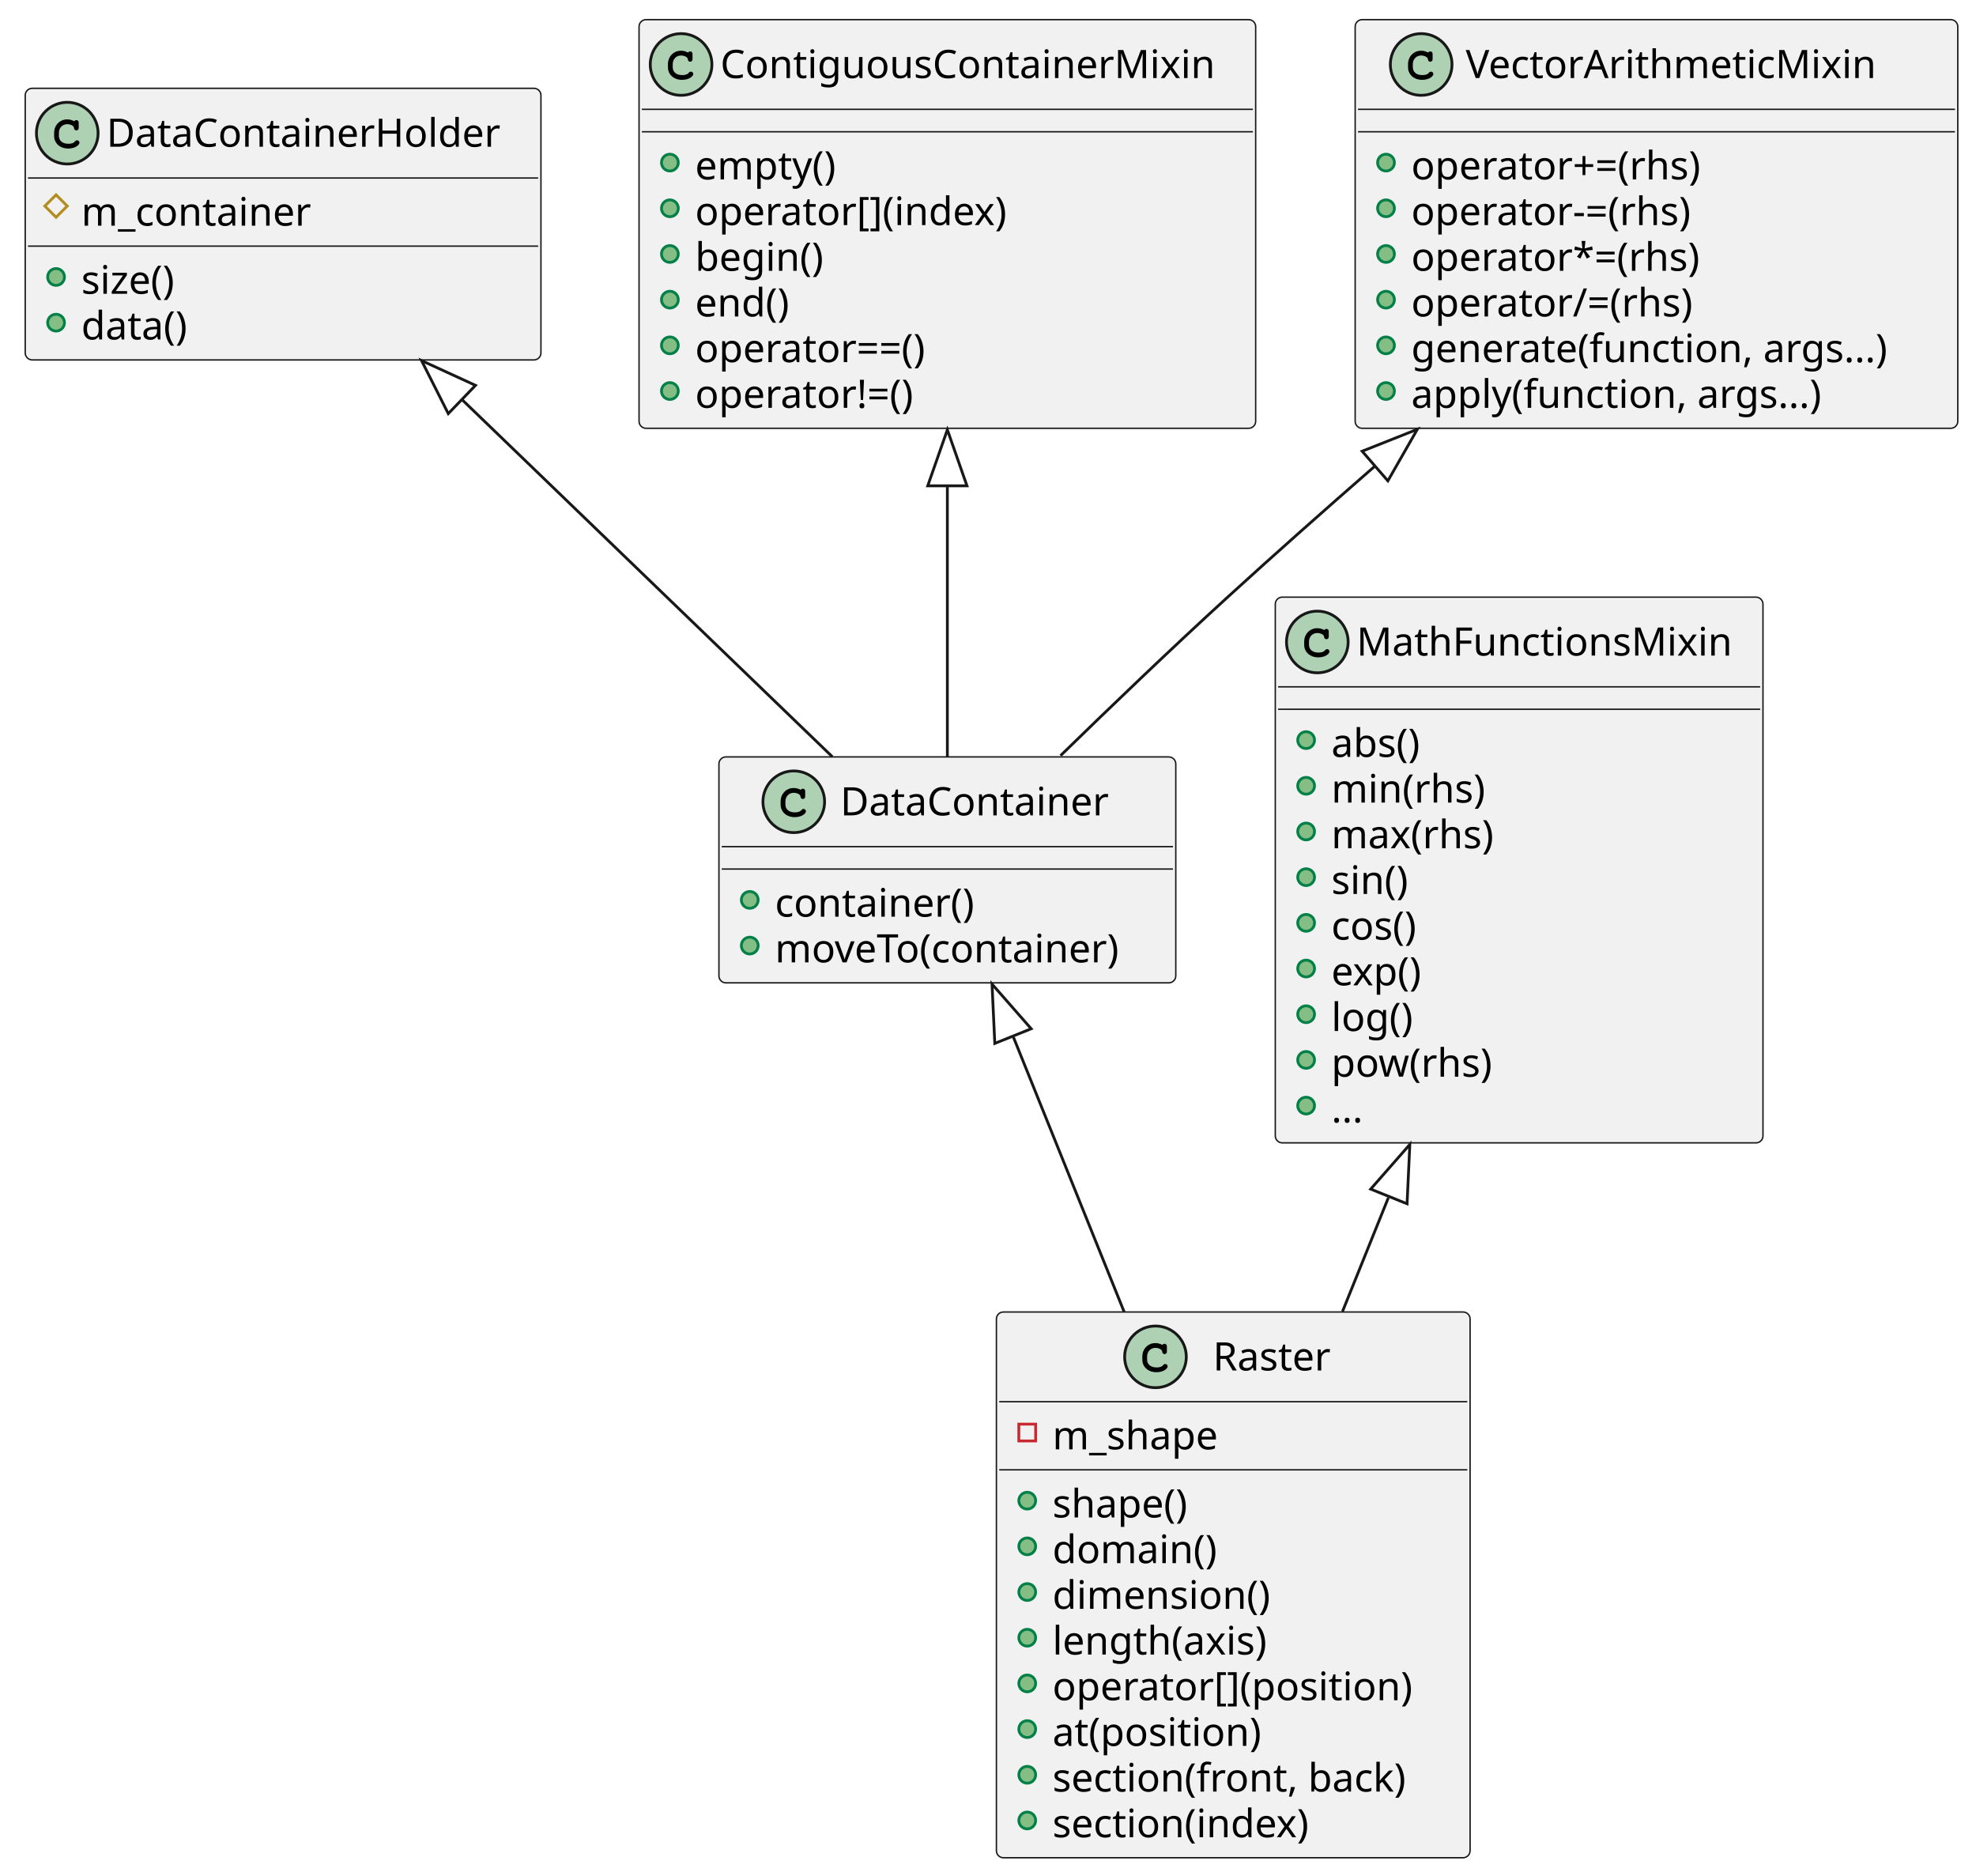
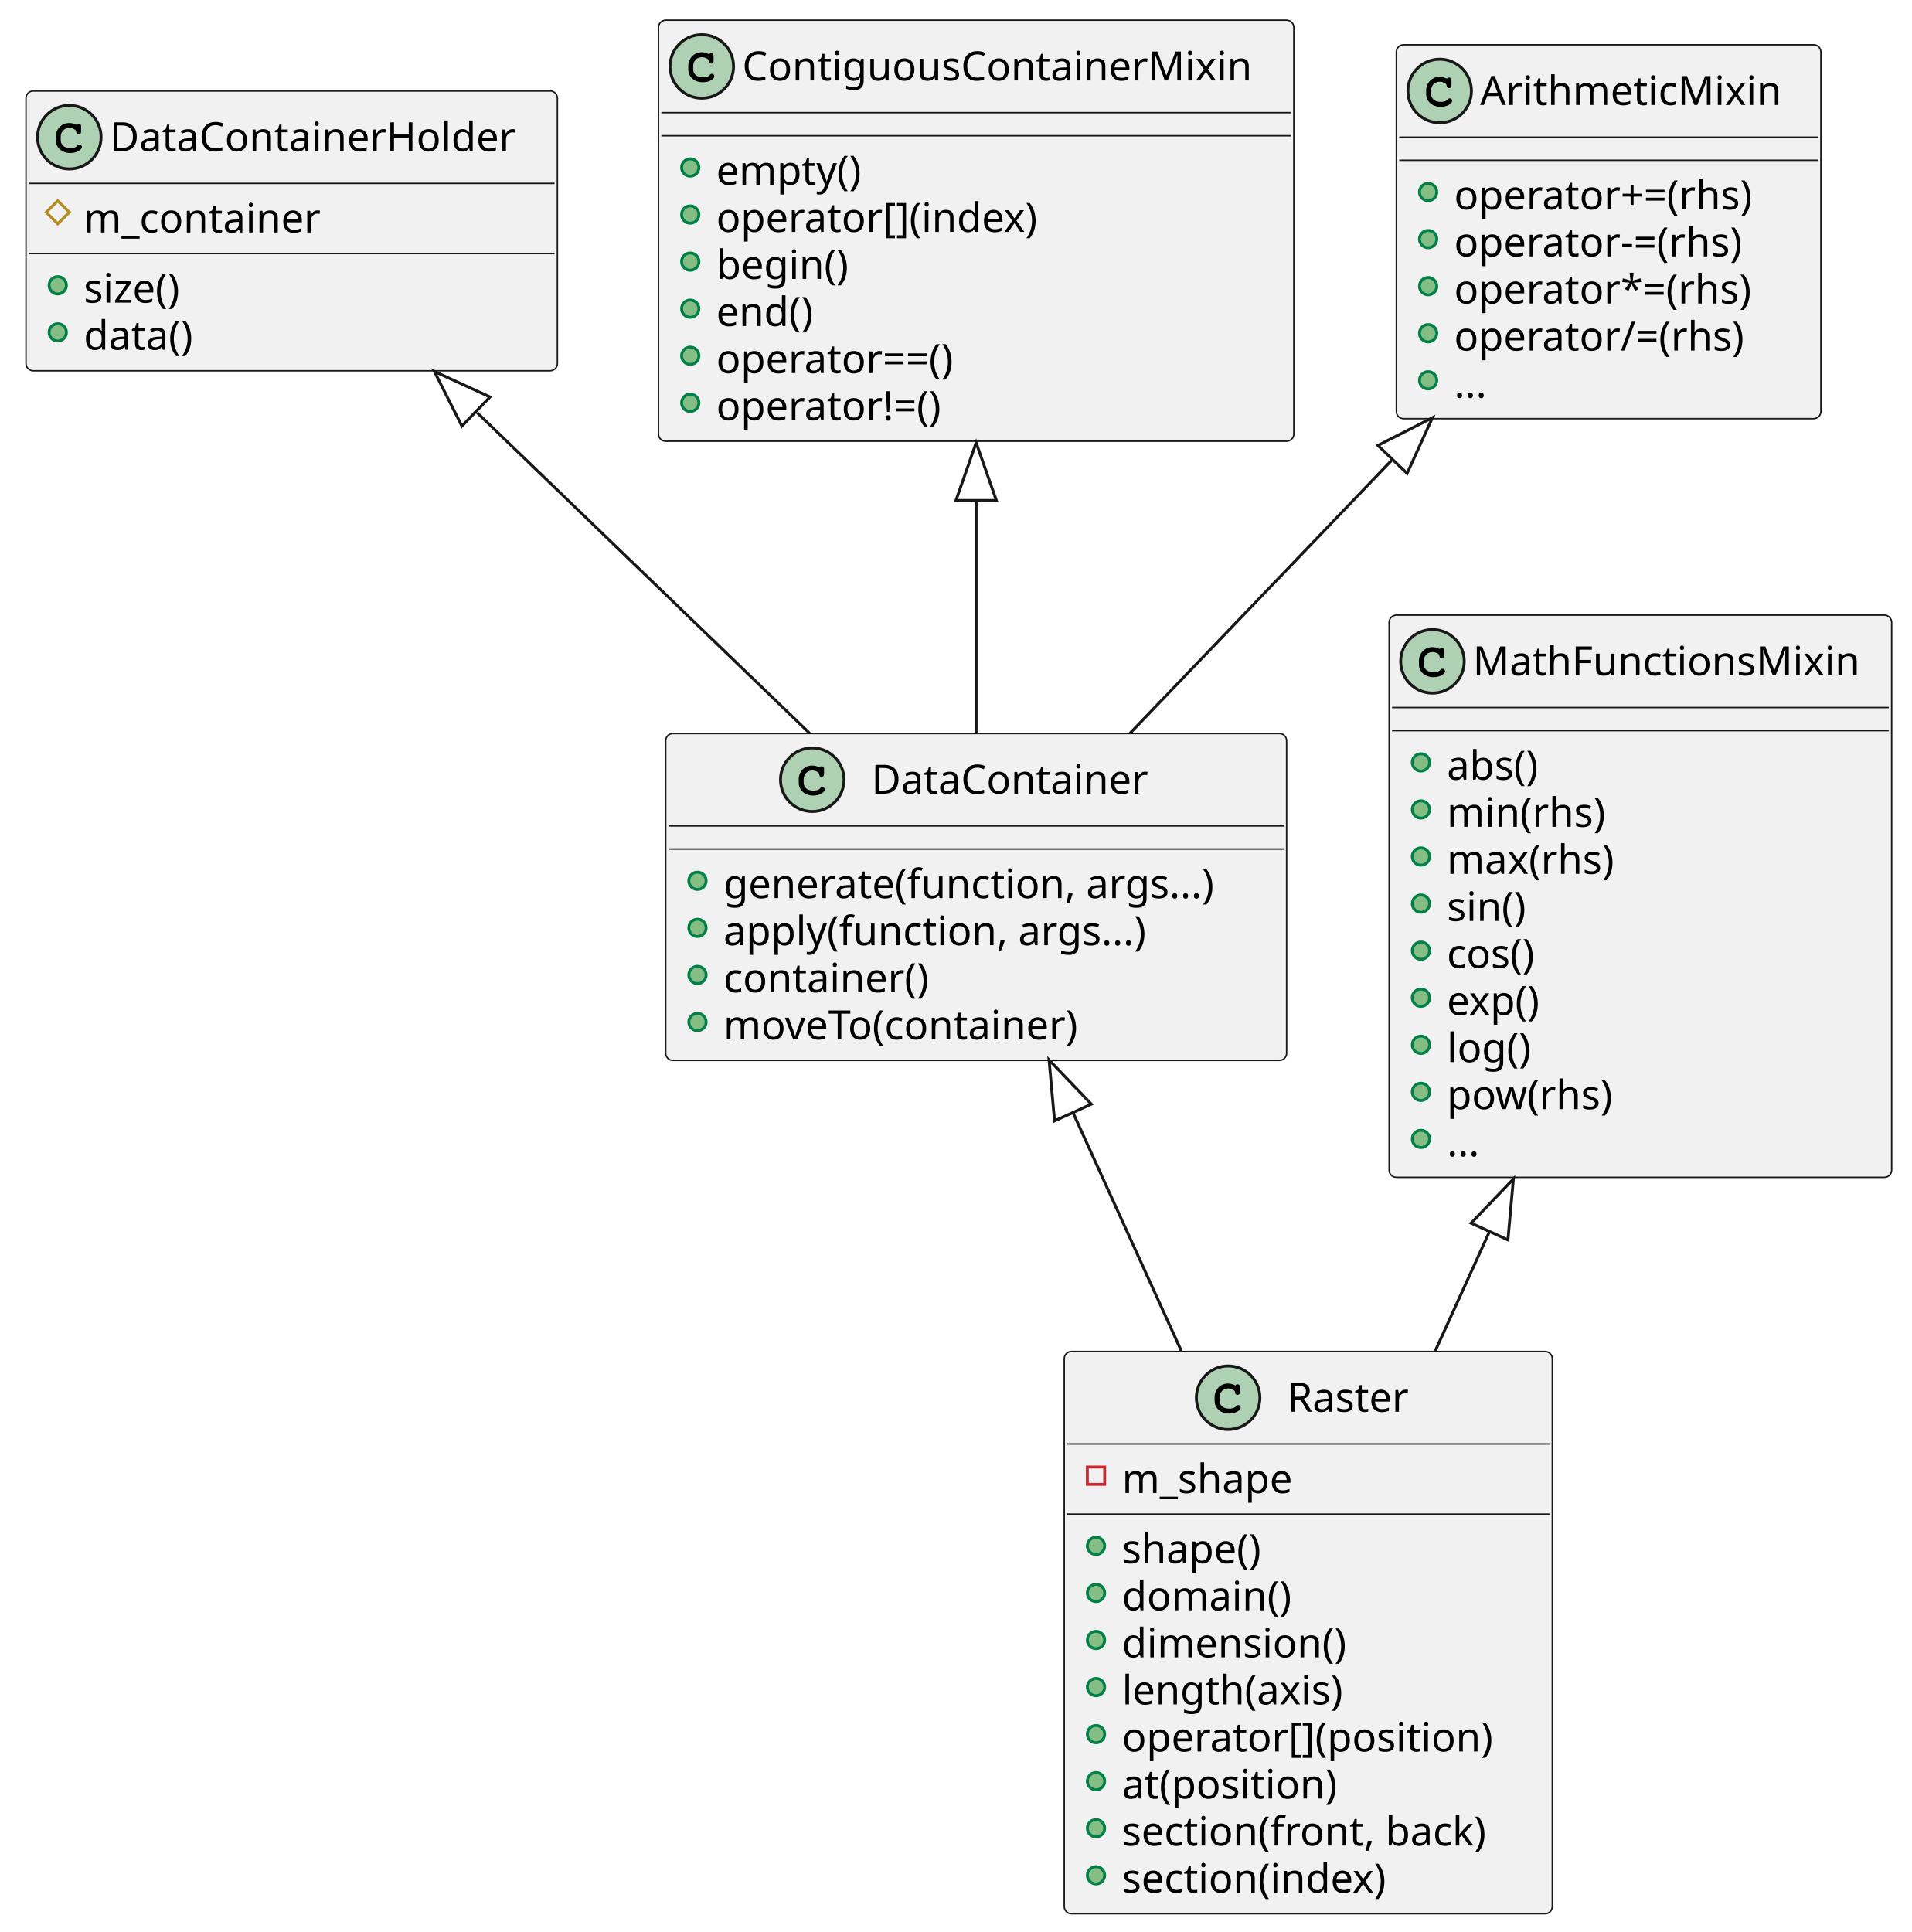
- <svg xmlns="http://www.w3.org/2000/svg" contentStyleType="text/css" height="669px" preserveAspectRatio="none" style="width:705px;height:669px;background:#FFFFFF;" version="1.1" viewBox="0 0 705 669" width="705px" zoomAndPan="magnify">
+ <svg xmlns="http://www.w3.org/2000/svg" contentStyleType="text/css" height="669px" preserveAspectRatio="none" style="width:662px;height:669px;background:#FFFFFF;" version="1.1" viewBox="0 0 662 669" width="662px" zoomAndPan="magnify">
  <defs />
  <g>
    <g id="elem_DataContainerHolder">
      <rect codeLine="1" fill="#F1F1F1" height="96.891" id="DataContainerHolder" rx="2.5" ry="2.5" style="stroke:#181818;stroke-width:0.5;" width="184" x="9" y="31.5" />
      <ellipse cx="24" cy="47.5" fill="#ADD1B2" rx="11" ry="11" style="stroke:#181818;stroke-width:1.0;" />
      <path d="M26.344,43.172 C25.406,42.734 24.812,42.594 23.938,42.594 C21.312,42.594 19.312,44.672 19.312,47.391 L19.312,48.516 C19.312,51.094 21.422,52.984 24.312,52.984 C25.531,52.984 26.688,52.688 27.438,52.141 C28.016,51.734 28.344,51.281 28.344,50.891 C28.344,50.438 27.953,50.047 27.484,50.047 C27.266,50.047 27.062,50.125 26.875,50.312 C26.422,50.797 26.422,50.797 26.234,50.891 C25.812,51.156 25.125,51.281 24.359,51.281 C22.312,51.281 21.016,50.188 21.016,48.484 L21.016,47.391 C21.016,45.609 22.266,44.297 24,44.297 C24.578,44.297 25.188,44.453 25.656,44.703 C26.141,44.984 26.312,45.203 26.406,45.609 C26.469,46.016 26.5,46.141 26.641,46.266 C26.781,46.406 27.016,46.516 27.234,46.516 C27.5,46.516 27.766,46.375 27.938,46.156 C28.047,46 28.078,45.812 28.078,45.391 L28.078,43.969 C28.078,43.531 28.062,43.406 27.969,43.25 C27.812,42.984 27.531,42.844 27.234,42.844 C26.938,42.844 26.734,42.938 26.516,43.25 L26.344,43.172 Z " fill="#000000" />
      <text fill="#000000" font-family="sans-serif" font-size="14" lengthAdjust="spacing" textLength="152" x="38" y="52.347">DataContainerHolder</text>
      <line style="stroke:#181818;stroke-width:0.5;" x1="10" x2="192" y1="63.5" y2="63.5" />
      <polygon fill="none" points="20,69.5,24,73.5,20,77.5,16,73.5" style="stroke:#B38D22;stroke-width:1.0;" />
      <text fill="#000000" font-family="sans-serif" font-size="14" lengthAdjust="spacing" textLength="90" x="29" y="80.495">m_container</text>
      <line style="stroke:#181818;stroke-width:0.5;" x1="10" x2="192" y1="87.797" y2="87.797" />
      <ellipse cx="20" cy="98.797" fill="#84BE84" rx="3" ry="3" style="stroke:#038048;stroke-width:1.0;" />
      <text fill="#000000" font-family="sans-serif" font-size="14" lengthAdjust="spacing" textLength="38" x="29" y="104.792">size()</text>
      <ellipse cx="20" cy="115.094" fill="#84BE84" rx="3" ry="3" style="stroke:#038048;stroke-width:1.0;" />
      <text fill="#000000" font-family="sans-serif" font-size="14" lengthAdjust="spacing" textLength="42" x="29" y="121.089">data()</text>
    </g>
    <g id="elem_DataContainer">
-       <rect codeLine="7" fill="#F1F1F1" height="80.594" id="DataContainer" rx="2.5" ry="2.5" style="stroke:#181818;stroke-width:0.5;" width="163" x="256.5" y="270" />
-       <ellipse cx="283.2" cy="286" fill="#ADD1B2" rx="11" ry="11" style="stroke:#181818;stroke-width:1.0;" />
-       <path d="M285.544,281.672 C284.606,281.234 284.012,281.094 283.137,281.094 C280.512,281.094 278.512,283.172 278.512,285.891 L278.512,287.016 C278.512,289.594 280.622,291.484 283.512,291.484 C284.731,291.484 285.887,291.188 286.637,290.641 C287.216,290.234 287.544,289.781 287.544,289.391 C287.544,288.938 287.153,288.547 286.684,288.547 C286.466,288.547 286.262,288.625 286.075,288.812 C285.622,289.297 285.622,289.297 285.434,289.391 C285.012,289.656 284.325,289.781 283.559,289.781 C281.512,289.781 280.216,288.688 280.216,286.984 L280.216,285.891 C280.216,284.109 281.466,282.797 283.2,282.797 C283.778,282.797 284.387,282.953 284.856,283.203 C285.341,283.484 285.512,283.703 285.606,284.109 C285.669,284.516 285.7,284.641 285.841,284.766 C285.981,284.906 286.216,285.016 286.434,285.016 C286.7,285.016 286.966,284.875 287.137,284.656 C287.247,284.5 287.278,284.312 287.278,283.891 L287.278,282.469 C287.278,282.031 287.262,281.906 287.169,281.75 C287.012,281.484 286.731,281.344 286.434,281.344 C286.137,281.344 285.934,281.438 285.716,281.75 L285.544,281.672 Z " fill="#000000" />
-       <text fill="#000000" font-family="sans-serif" font-size="14" lengthAdjust="spacing" textLength="105" x="299.8" y="290.847">DataContainer</text>
-       <line style="stroke:#181818;stroke-width:0.5;" x1="257.5" x2="418.5" y1="302" y2="302" />
-       <line style="stroke:#181818;stroke-width:0.5;" x1="257.5" x2="418.5" y1="310" y2="310" />
-       <ellipse cx="267.5" cy="321" fill="#84BE84" rx="3" ry="3" style="stroke:#038048;stroke-width:1.0;" />
-       <text fill="#000000" font-family="sans-serif" font-size="14" lengthAdjust="spacing" textLength="79" x="276.5" y="326.995">container()</text>
-       <ellipse cx="267.5" cy="337.297" fill="#84BE84" rx="3" ry="3" style="stroke:#038048;stroke-width:1.0;" />
-       <text fill="#000000" font-family="sans-serif" font-size="14" lengthAdjust="spacing" textLength="137" x="276.5" y="343.292">moveTo(container)</text>
+       <rect codeLine="7" fill="#F1F1F1" height="113.188" id="DataContainer" rx="2.5" ry="2.5" style="stroke:#181818;stroke-width:0.5;" width="215" x="230.5" y="254" />
+       <ellipse cx="281.25" cy="270" fill="#ADD1B2" rx="11" ry="11" style="stroke:#181818;stroke-width:1.0;" />
+       <path d="M283.594,265.672 C282.656,265.234 282.062,265.094 281.188,265.094 C278.562,265.094 276.562,267.172 276.562,269.891 L276.562,271.016 C276.562,273.594 278.672,275.484 281.562,275.484 C282.781,275.484 283.938,275.188 284.688,274.641 C285.266,274.234 285.594,273.781 285.594,273.391 C285.594,272.938 285.203,272.547 284.734,272.547 C284.516,272.547 284.312,272.625 284.125,272.812 C283.672,273.297 283.672,273.297 283.484,273.391 C283.062,273.656 282.375,273.781 281.609,273.781 C279.562,273.781 278.266,272.688 278.266,270.984 L278.266,269.891 C278.266,268.109 279.516,266.797 281.25,266.797 C281.828,266.797 282.438,266.953 282.906,267.203 C283.391,267.484 283.562,267.703 283.656,268.109 C283.719,268.516 283.75,268.641 283.891,268.766 C284.031,268.906 284.266,269.016 284.484,269.016 C284.75,269.016 285.016,268.875 285.188,268.656 C285.297,268.5 285.328,268.312 285.328,267.891 L285.328,266.469 C285.328,266.031 285.312,265.906 285.219,265.75 C285.062,265.484 284.781,265.344 284.484,265.344 C284.188,265.344 283.984,265.438 283.766,265.75 L283.594,265.672 Z " fill="#000000" />
+       <text fill="#000000" font-family="sans-serif" font-size="14" lengthAdjust="spacing" textLength="105" x="301.75" y="274.847">DataContainer</text>
+       <line style="stroke:#181818;stroke-width:0.5;" x1="231.5" x2="444.5" y1="286" y2="286" />
+       <line style="stroke:#181818;stroke-width:0.5;" x1="231.5" x2="444.5" y1="294" y2="294" />
+       <ellipse cx="241.5" cy="305" fill="#84BE84" rx="3" ry="3" style="stroke:#038048;stroke-width:1.0;" />
+       <text fill="#000000" font-family="sans-serif" font-size="14" lengthAdjust="spacing" textLength="189" x="250.5" y="310.995">generate(function, args...)</text>
+       <ellipse cx="241.5" cy="321.297" fill="#84BE84" rx="3" ry="3" style="stroke:#038048;stroke-width:1.0;" />
+       <text fill="#000000" font-family="sans-serif" font-size="14" lengthAdjust="spacing" textLength="163" x="250.5" y="327.292">apply(function, args...)</text>
+       <ellipse cx="241.5" cy="337.594" fill="#84BE84" rx="3" ry="3" style="stroke:#038048;stroke-width:1.0;" />
+       <text fill="#000000" font-family="sans-serif" font-size="14" lengthAdjust="spacing" textLength="79" x="250.5" y="343.589">container()</text>
+       <ellipse cx="241.5" cy="353.891" fill="#84BE84" rx="3" ry="3" style="stroke:#038048;stroke-width:1.0;" />
+       <text fill="#000000" font-family="sans-serif" font-size="14" lengthAdjust="spacing" textLength="137" x="250.5" y="359.886">moveTo(container)</text>
    </g>
    <g id="elem_Raster">
-       <rect codeLine="12" fill="#F1F1F1" height="194.672" id="Raster" rx="2.5" ry="2.5" style="stroke:#181818;stroke-width:0.5;" width="169" x="355.5" y="468" />
-       <ellipse cx="412.25" cy="484" fill="#ADD1B2" rx="11" ry="11" style="stroke:#181818;stroke-width:1.0;" />
-       <path d="M414.594,479.672 C413.656,479.234 413.062,479.094 412.188,479.094 C409.562,479.094 407.562,481.172 407.562,483.891 L407.562,485.016 C407.562,487.594 409.672,489.484 412.562,489.484 C413.781,489.484 414.938,489.188 415.688,488.641 C416.266,488.234 416.594,487.781 416.594,487.391 C416.594,486.938 416.203,486.547 415.734,486.547 C415.516,486.547 415.312,486.625 415.125,486.812 C414.672,487.297 414.672,487.297 414.484,487.391 C414.062,487.656 413.375,487.781 412.609,487.781 C410.562,487.781 409.266,486.688 409.266,484.984 L409.266,483.891 C409.266,482.109 410.516,480.797 412.25,480.797 C412.828,480.797 413.438,480.953 413.906,481.203 C414.391,481.484 414.562,481.703 414.656,482.109 C414.719,482.516 414.75,482.641 414.891,482.766 C415.031,482.906 415.266,483.016 415.484,483.016 C415.75,483.016 416.016,482.875 416.188,482.656 C416.297,482.5 416.328,482.312 416.328,481.891 L416.328,480.469 C416.328,480.031 416.312,479.906 416.219,479.75 C416.062,479.484 415.781,479.344 415.484,479.344 C415.188,479.344 414.984,479.438 414.766,479.75 L414.594,479.672 Z " fill="#000000" />
-       <text fill="#000000" font-family="sans-serif" font-size="14" lengthAdjust="spacing" textLength="47" x="432.75" y="488.847">Raster</text>
-       <line style="stroke:#181818;stroke-width:0.5;" x1="356.5" x2="523.5" y1="500" y2="500" />
-       <rect fill="none" height="6" style="stroke:#C82930;stroke-width:1.0;" width="6" x="363.5" y="508" />
-       <text fill="#000000" font-family="sans-serif" font-size="14" lengthAdjust="spacing" textLength="64" x="375.5" y="516.995">m_shape</text>
-       <line style="stroke:#181818;stroke-width:0.5;" x1="356.5" x2="523.5" y1="524.297" y2="524.297" />
-       <ellipse cx="366.5" cy="535.297" fill="#84BE84" rx="3" ry="3" style="stroke:#038048;stroke-width:1.0;" />
-       <text fill="#000000" font-family="sans-serif" font-size="14" lengthAdjust="spacing" textLength="53" x="375.5" y="541.292">shape()</text>
-       <ellipse cx="366.5" cy="551.594" fill="#84BE84" rx="3" ry="3" style="stroke:#038048;stroke-width:1.0;" />
-       <text fill="#000000" font-family="sans-serif" font-size="14" lengthAdjust="spacing" textLength="63" x="375.5" y="557.589">domain()</text>
-       <ellipse cx="366.5" cy="567.891" fill="#84BE84" rx="3" ry="3" style="stroke:#038048;stroke-width:1.0;" />
-       <text fill="#000000" font-family="sans-serif" font-size="14" lengthAdjust="spacing" textLength="84" x="375.5" y="573.886">dimension()</text>
-       <ellipse cx="366.5" cy="584.188" fill="#84BE84" rx="3" ry="3" style="stroke:#038048;stroke-width:1.0;" />
-       <text fill="#000000" font-family="sans-serif" font-size="14" lengthAdjust="spacing" textLength="84" x="375.5" y="590.183">length(axis)</text>
-       <ellipse cx="366.5" cy="600.484" fill="#84BE84" rx="3" ry="3" style="stroke:#038048;stroke-width:1.0;" />
-       <text fill="#000000" font-family="sans-serif" font-size="14" lengthAdjust="spacing" textLength="143" x="375.5" y="606.48">operator[](position)</text>
-       <ellipse cx="366.5" cy="616.781" fill="#84BE84" rx="3" ry="3" style="stroke:#038048;stroke-width:1.0;" />
-       <text fill="#000000" font-family="sans-serif" font-size="14" lengthAdjust="spacing" textLength="84" x="375.5" y="622.776">at(position)</text>
-       <ellipse cx="366.5" cy="633.078" fill="#84BE84" rx="3" ry="3" style="stroke:#038048;stroke-width:1.0;" />
-       <text fill="#000000" font-family="sans-serif" font-size="14" lengthAdjust="spacing" textLength="143" x="375.5" y="639.073">section(front, back)</text>
-       <ellipse cx="366.5" cy="649.375" fill="#84BE84" rx="3" ry="3" style="stroke:#038048;stroke-width:1.0;" />
-       <text fill="#000000" font-family="sans-serif" font-size="14" lengthAdjust="spacing" textLength="102" x="375.5" y="655.37">section(index)</text>
+       <rect codeLine="14" fill="#F1F1F1" height="194.672" id="Raster" rx="2.5" ry="2.5" style="stroke:#181818;stroke-width:0.5;" width="169" x="368.5" y="468" />
+       <ellipse cx="425.25" cy="484" fill="#ADD1B2" rx="11" ry="11" style="stroke:#181818;stroke-width:1.0;" />
+       <path d="M427.594,479.672 C426.656,479.234 426.062,479.094 425.188,479.094 C422.562,479.094 420.562,481.172 420.562,483.891 L420.562,485.016 C420.562,487.594 422.672,489.484 425.562,489.484 C426.781,489.484 427.938,489.188 428.688,488.641 C429.266,488.234 429.594,487.781 429.594,487.391 C429.594,486.938 429.203,486.547 428.734,486.547 C428.516,486.547 428.312,486.625 428.125,486.812 C427.672,487.297 427.672,487.297 427.484,487.391 C427.062,487.656 426.375,487.781 425.609,487.781 C423.562,487.781 422.266,486.688 422.266,484.984 L422.266,483.891 C422.266,482.109 423.516,480.797 425.25,480.797 C425.828,480.797 426.438,480.953 426.906,481.203 C427.391,481.484 427.562,481.703 427.656,482.109 C427.719,482.516 427.75,482.641 427.891,482.766 C428.031,482.906 428.266,483.016 428.484,483.016 C428.75,483.016 429.016,482.875 429.188,482.656 C429.297,482.5 429.328,482.312 429.328,481.891 L429.328,480.469 C429.328,480.031 429.312,479.906 429.219,479.75 C429.062,479.484 428.781,479.344 428.484,479.344 C428.188,479.344 427.984,479.438 427.766,479.75 L427.594,479.672 Z " fill="#000000" />
+       <text fill="#000000" font-family="sans-serif" font-size="14" lengthAdjust="spacing" textLength="47" x="445.75" y="488.847">Raster</text>
+       <line style="stroke:#181818;stroke-width:0.5;" x1="369.5" x2="536.5" y1="500" y2="500" />
+       <rect fill="none" height="6" style="stroke:#C82930;stroke-width:1.0;" width="6" x="376.5" y="508" />
+       <text fill="#000000" font-family="sans-serif" font-size="14" lengthAdjust="spacing" textLength="64" x="388.5" y="516.995">m_shape</text>
+       <line style="stroke:#181818;stroke-width:0.5;" x1="369.5" x2="536.5" y1="524.297" y2="524.297" />
+       <ellipse cx="379.5" cy="535.297" fill="#84BE84" rx="3" ry="3" style="stroke:#038048;stroke-width:1.0;" />
+       <text fill="#000000" font-family="sans-serif" font-size="14" lengthAdjust="spacing" textLength="53" x="388.5" y="541.292">shape()</text>
+       <ellipse cx="379.5" cy="551.594" fill="#84BE84" rx="3" ry="3" style="stroke:#038048;stroke-width:1.0;" />
+       <text fill="#000000" font-family="sans-serif" font-size="14" lengthAdjust="spacing" textLength="63" x="388.5" y="557.589">domain()</text>
+       <ellipse cx="379.5" cy="567.891" fill="#84BE84" rx="3" ry="3" style="stroke:#038048;stroke-width:1.0;" />
+       <text fill="#000000" font-family="sans-serif" font-size="14" lengthAdjust="spacing" textLength="84" x="388.5" y="573.886">dimension()</text>
+       <ellipse cx="379.5" cy="584.188" fill="#84BE84" rx="3" ry="3" style="stroke:#038048;stroke-width:1.0;" />
+       <text fill="#000000" font-family="sans-serif" font-size="14" lengthAdjust="spacing" textLength="84" x="388.5" y="590.183">length(axis)</text>
+       <ellipse cx="379.5" cy="600.484" fill="#84BE84" rx="3" ry="3" style="stroke:#038048;stroke-width:1.0;" />
+       <text fill="#000000" font-family="sans-serif" font-size="14" lengthAdjust="spacing" textLength="143" x="388.5" y="606.48">operator[](position)</text>
+       <ellipse cx="379.5" cy="616.781" fill="#84BE84" rx="3" ry="3" style="stroke:#038048;stroke-width:1.0;" />
+       <text fill="#000000" font-family="sans-serif" font-size="14" lengthAdjust="spacing" textLength="84" x="388.5" y="622.776">at(position)</text>
+       <ellipse cx="379.5" cy="633.078" fill="#84BE84" rx="3" ry="3" style="stroke:#038048;stroke-width:1.0;" />
+       <text fill="#000000" font-family="sans-serif" font-size="14" lengthAdjust="spacing" textLength="143" x="388.5" y="639.073">section(front, back)</text>
+       <ellipse cx="379.5" cy="649.375" fill="#84BE84" rx="3" ry="3" style="stroke:#038048;stroke-width:1.0;" />
+       <text fill="#000000" font-family="sans-serif" font-size="14" lengthAdjust="spacing" textLength="102" x="388.5" y="655.37">section(index)</text>
    </g>
    <g id="elem_ContiguousContainerMixin">
-       <rect codeLine="24" fill="#F1F1F1" height="145.781" id="ContiguousContainerMixin" rx="2.5" ry="2.5" style="stroke:#181818;stroke-width:0.5;" width="220" x="228" y="7" />
+       <rect codeLine="26" fill="#F1F1F1" height="145.781" id="ContiguousContainerMixin" rx="2.5" ry="2.5" style="stroke:#181818;stroke-width:0.5;" width="220" x="228" y="7" />
      <ellipse cx="243" cy="23" fill="#ADD1B2" rx="11" ry="11" style="stroke:#181818;stroke-width:1.0;" />
      <path d="M245.344,18.672 C244.406,18.234 243.812,18.094 242.938,18.094 C240.312,18.094 238.312,20.172 238.312,22.891 L238.312,24.016 C238.312,26.594 240.422,28.484 243.312,28.484 C244.531,28.484 245.688,28.188 246.438,27.641 C247.016,27.234 247.344,26.781 247.344,26.391 C247.344,25.938 246.953,25.547 246.484,25.547 C246.266,25.547 246.062,25.625 245.875,25.812 C245.422,26.297 245.422,26.297 245.234,26.391 C244.812,26.656 244.125,26.781 243.359,26.781 C241.312,26.781 240.016,25.688 240.016,23.984 L240.016,22.891 C240.016,21.109 241.266,19.797 243,19.797 C243.578,19.797 244.188,19.953 244.656,20.203 C245.141,20.484 245.312,20.703 245.406,21.109 C245.469,21.516 245.5,21.641 245.641,21.766 C245.781,21.906 246.016,22.016 246.234,22.016 C246.5,22.016 246.766,21.875 246.938,21.656 C247.047,21.5 247.078,21.312 247.078,20.891 L247.078,19.469 C247.078,19.031 247.062,18.906 246.969,18.75 C246.812,18.484 246.531,18.344 246.234,18.344 C245.938,18.344 245.734,18.438 245.516,18.75 L245.344,18.672 Z " fill="#000000" />
      <text fill="#000000" font-family="sans-serif" font-size="14" lengthAdjust="spacing" textLength="188" x="257" y="27.847">ContiguousContainerMixin</text>
      <line style="stroke:#181818;stroke-width:0.5;" x1="229" x2="447" y1="39" y2="39" />
      <line style="stroke:#181818;stroke-width:0.5;" x1="229" x2="447" y1="47" y2="47" />
      <ellipse cx="239" cy="58" fill="#84BE84" rx="3" ry="3" style="stroke:#038048;stroke-width:1.0;" />
      <text fill="#000000" font-family="sans-serif" font-size="14" lengthAdjust="spacing" textLength="58" x="248" y="63.995">empty()</text>
      <ellipse cx="239" cy="74.297" fill="#84BE84" rx="3" ry="3" style="stroke:#038048;stroke-width:1.0;" />
      <text fill="#000000" font-family="sans-serif" font-size="14" lengthAdjust="spacing" textLength="123" x="248" y="80.292">operator[](index)</text>
      <ellipse cx="239" cy="90.594" fill="#84BE84" rx="3" ry="3" style="stroke:#038048;stroke-width:1.0;" />
      <text fill="#000000" font-family="sans-serif" font-size="14" lengthAdjust="spacing" textLength="51" x="248" y="96.589">begin()</text>
      <ellipse cx="239" cy="106.891" fill="#84BE84" rx="3" ry="3" style="stroke:#038048;stroke-width:1.0;" />
      <text fill="#000000" font-family="sans-serif" font-size="14" lengthAdjust="spacing" textLength="37" x="248" y="112.886">end()</text>
      <ellipse cx="239" cy="123.188" fill="#84BE84" rx="3" ry="3" style="stroke:#038048;stroke-width:1.0;" />
      <text fill="#000000" font-family="sans-serif" font-size="14" lengthAdjust="spacing" textLength="96" x="248" y="129.183">operator==()</text>
      <ellipse cx="239" cy="139.484" fill="#84BE84" rx="3" ry="3" style="stroke:#038048;stroke-width:1.0;" />
      <text fill="#000000" font-family="sans-serif" font-size="14" lengthAdjust="spacing" textLength="90" x="248" y="145.48">operator!=()</text>
    </g>
-     <g id="elem_VectorArithmeticMixin">
-       <rect codeLine="33" fill="#F1F1F1" height="145.781" id="VectorArithmeticMixin" rx="2.5" ry="2.5" style="stroke:#181818;stroke-width:0.5;" width="215" x="483.5" y="7" />
-       <ellipse cx="507.05" cy="23" fill="#ADD1B2" rx="11" ry="11" style="stroke:#181818;stroke-width:1.0;" />
-       <path d="M509.394,18.672 C508.456,18.234 507.863,18.094 506.988,18.094 C504.363,18.094 502.363,20.172 502.363,22.891 L502.363,24.016 C502.363,26.594 504.472,28.484 507.363,28.484 C508.581,28.484 509.738,28.188 510.488,27.641 C511.066,27.234 511.394,26.781 511.394,26.391 C511.394,25.938 511.003,25.547 510.534,25.547 C510.316,25.547 510.113,25.625 509.925,25.812 C509.472,26.297 509.472,26.297 509.284,26.391 C508.863,26.656 508.175,26.781 507.409,26.781 C505.363,26.781 504.066,25.688 504.066,23.984 L504.066,22.891 C504.066,21.109 505.316,19.797 507.05,19.797 C507.628,19.797 508.238,19.953 508.706,20.203 C509.191,20.484 509.363,20.703 509.456,21.109 C509.519,21.516 509.55,21.641 509.691,21.766 C509.831,21.906 510.066,22.016 510.284,22.016 C510.55,22.016 510.816,21.875 510.988,21.656 C511.097,21.5 511.128,21.312 511.128,20.891 L511.128,19.469 C511.128,19.031 511.113,18.906 511.019,18.75 C510.863,18.484 510.581,18.344 510.284,18.344 C509.988,18.344 509.784,18.438 509.566,18.75 L509.394,18.672 Z " fill="#000000" />
-       <text fill="#000000" font-family="sans-serif" font-size="14" lengthAdjust="spacing" textLength="164" x="522.95" y="27.847">VectorArithmeticMixin</text>
-       <line style="stroke:#181818;stroke-width:0.5;" x1="484.5" x2="697.5" y1="39" y2="39" />
-       <line style="stroke:#181818;stroke-width:0.5;" x1="484.5" x2="697.5" y1="47" y2="47" />
-       <ellipse cx="494.5" cy="58" fill="#84BE84" rx="3" ry="3" style="stroke:#038048;stroke-width:1.0;" />
-       <text fill="#000000" font-family="sans-serif" font-size="14" lengthAdjust="spacing" textLength="118" x="503.5" y="63.995">operator+=(rhs)</text>
-       <ellipse cx="494.5" cy="74.297" fill="#84BE84" rx="3" ry="3" style="stroke:#038048;stroke-width:1.0;" />
-       <text fill="#000000" font-family="sans-serif" font-size="14" lengthAdjust="spacing" textLength="113" x="503.5" y="80.292">operator-=(rhs)</text>
-       <ellipse cx="494.5" cy="90.594" fill="#84BE84" rx="3" ry="3" style="stroke:#038048;stroke-width:1.0;" />
-       <text fill="#000000" font-family="sans-serif" font-size="14" lengthAdjust="spacing" textLength="114" x="503.5" y="96.589">operator*=(rhs)</text>
-       <ellipse cx="494.5" cy="106.891" fill="#84BE84" rx="3" ry="3" style="stroke:#038048;stroke-width:1.0;" />
-       <text fill="#000000" font-family="sans-serif" font-size="14" lengthAdjust="spacing" textLength="112" x="503.5" y="112.886">operator/=(rhs)</text>
-       <ellipse cx="494.5" cy="123.188" fill="#84BE84" rx="3" ry="3" style="stroke:#038048;stroke-width:1.0;" />
-       <text fill="#000000" font-family="sans-serif" font-size="14" lengthAdjust="spacing" textLength="189" x="503.5" y="129.183">generate(function, args...)</text>
-       <ellipse cx="494.5" cy="139.484" fill="#84BE84" rx="3" ry="3" style="stroke:#038048;stroke-width:1.0;" />
-       <text fill="#000000" font-family="sans-serif" font-size="14" lengthAdjust="spacing" textLength="163" x="503.5" y="145.48">apply(function, args...)</text>
+     <g id="elem_ArithmeticMixin">
+       <rect codeLine="35" fill="#F1F1F1" height="129.484" id="ArithmeticMixin" rx="2.5" ry="2.5" style="stroke:#181818;stroke-width:0.5;" width="147" x="483.5" y="15.5" />
+       <ellipse cx="498.5" cy="31.5" fill="#ADD1B2" rx="11" ry="11" style="stroke:#181818;stroke-width:1.0;" />
+       <path d="M500.844,27.172 C499.906,26.734 499.312,26.594 498.438,26.594 C495.812,26.594 493.812,28.672 493.812,31.391 L493.812,32.516 C493.812,35.094 495.922,36.984 498.812,36.984 C500.031,36.984 501.188,36.688 501.938,36.141 C502.516,35.734 502.844,35.281 502.844,34.891 C502.844,34.438 502.453,34.047 501.984,34.047 C501.766,34.047 501.562,34.125 501.375,34.312 C500.922,34.797 500.922,34.797 500.734,34.891 C500.312,35.156 499.625,35.281 498.859,35.281 C496.812,35.281 495.516,34.188 495.516,32.484 L495.516,31.391 C495.516,29.609 496.766,28.297 498.5,28.297 C499.078,28.297 499.688,28.453 500.156,28.703 C500.641,28.984 500.812,29.203 500.906,29.609 C500.969,30.016 501,30.141 501.141,30.266 C501.281,30.406 501.516,30.516 501.734,30.516 C502,30.516 502.266,30.375 502.438,30.156 C502.547,30 502.578,29.812 502.578,29.391 L502.578,27.969 C502.578,27.531 502.562,27.406 502.469,27.25 C502.312,26.984 502.031,26.844 501.734,26.844 C501.438,26.844 501.234,26.938 501.016,27.25 L500.844,27.172 Z " fill="#000000" />
+       <text fill="#000000" font-family="sans-serif" font-size="14" lengthAdjust="spacing" textLength="115" x="512.5" y="36.347">ArithmeticMixin</text>
+       <line style="stroke:#181818;stroke-width:0.5;" x1="484.5" x2="629.5" y1="47.5" y2="47.5" />
+       <line style="stroke:#181818;stroke-width:0.5;" x1="484.5" x2="629.5" y1="55.5" y2="55.5" />
+       <ellipse cx="494.5" cy="66.5" fill="#84BE84" rx="3" ry="3" style="stroke:#038048;stroke-width:1.0;" />
+       <text fill="#000000" font-family="sans-serif" font-size="14" lengthAdjust="spacing" textLength="118" x="503.5" y="72.495">operator+=(rhs)</text>
+       <ellipse cx="494.5" cy="82.797" fill="#84BE84" rx="3" ry="3" style="stroke:#038048;stroke-width:1.0;" />
+       <text fill="#000000" font-family="sans-serif" font-size="14" lengthAdjust="spacing" textLength="113" x="503.5" y="88.792">operator-=(rhs)</text>
+       <ellipse cx="494.5" cy="99.094" fill="#84BE84" rx="3" ry="3" style="stroke:#038048;stroke-width:1.0;" />
+       <text fill="#000000" font-family="sans-serif" font-size="14" lengthAdjust="spacing" textLength="114" x="503.5" y="105.089">operator*=(rhs)</text>
+       <ellipse cx="494.5" cy="115.391" fill="#84BE84" rx="3" ry="3" style="stroke:#038048;stroke-width:1.0;" />
+       <text fill="#000000" font-family="sans-serif" font-size="14" lengthAdjust="spacing" textLength="112" x="503.5" y="121.386">operator/=(rhs)</text>
+       <ellipse cx="494.5" cy="131.688" fill="#84BE84" rx="3" ry="3" style="stroke:#038048;stroke-width:1.0;" />
+       <text fill="#000000" font-family="sans-serif" font-size="14" lengthAdjust="spacing" textLength="15" x="503.5" y="137.683">...</text>
    </g>
    <g id="elem_MathFunctionsMixin">
-       <rect codeLine="42" fill="#F1F1F1" height="194.672" id="MathFunctionsMixin" rx="2.5" ry="2.5" style="stroke:#181818;stroke-width:0.5;" width="174" x="455" y="213" />
-       <ellipse cx="470" cy="229" fill="#ADD1B2" rx="11" ry="11" style="stroke:#181818;stroke-width:1.0;" />
-       <path d="M472.344,224.672 C471.406,224.234 470.812,224.094 469.938,224.094 C467.312,224.094 465.312,226.172 465.312,228.891 L465.312,230.016 C465.312,232.594 467.422,234.484 470.312,234.484 C471.531,234.484 472.688,234.188 473.438,233.641 C474.016,233.234 474.344,232.781 474.344,232.391 C474.344,231.938 473.953,231.547 473.484,231.547 C473.266,231.547 473.062,231.625 472.875,231.812 C472.422,232.297 472.422,232.297 472.234,232.391 C471.812,232.656 471.125,232.781 470.359,232.781 C468.312,232.781 467.016,231.688 467.016,229.984 L467.016,228.891 C467.016,227.109 468.266,225.797 470,225.797 C470.578,225.797 471.188,225.953 471.656,226.203 C472.141,226.484 472.312,226.703 472.406,227.109 C472.469,227.516 472.5,227.641 472.641,227.766 C472.781,227.906 473.016,228.016 473.234,228.016 C473.5,228.016 473.766,227.875 473.938,227.656 C474.047,227.5 474.078,227.312 474.078,226.891 L474.078,225.469 C474.078,225.031 474.062,224.906 473.969,224.75 C473.812,224.484 473.531,224.344 473.234,224.344 C472.938,224.344 472.734,224.438 472.516,224.75 L472.344,224.672 Z " fill="#000000" />
-       <text fill="#000000" font-family="sans-serif" font-size="14" lengthAdjust="spacing" textLength="142" x="484" y="233.847">MathFunctionsMixin</text>
-       <line style="stroke:#181818;stroke-width:0.5;" x1="456" x2="628" y1="245" y2="245" />
-       <line style="stroke:#181818;stroke-width:0.5;" x1="456" x2="628" y1="253" y2="253" />
-       <ellipse cx="466" cy="264" fill="#84BE84" rx="3" ry="3" style="stroke:#038048;stroke-width:1.0;" />
-       <text fill="#000000" font-family="sans-serif" font-size="14" lengthAdjust="spacing" textLength="35" x="475" y="269.995">abs()</text>
-       <ellipse cx="466" cy="280.297" fill="#84BE84" rx="3" ry="3" style="stroke:#038048;stroke-width:1.0;" />
-       <text fill="#000000" font-family="sans-serif" font-size="14" lengthAdjust="spacing" textLength="59" x="475" y="286.292">min(rhs)</text>
-       <ellipse cx="466" cy="296.594" fill="#84BE84" rx="3" ry="3" style="stroke:#038048;stroke-width:1.0;" />
-       <text fill="#000000" font-family="sans-serif" font-size="14" lengthAdjust="spacing" textLength="62" x="475" y="302.589">max(rhs)</text>
-       <ellipse cx="466" cy="312.891" fill="#84BE84" rx="3" ry="3" style="stroke:#038048;stroke-width:1.0;" />
-       <text fill="#000000" font-family="sans-serif" font-size="14" lengthAdjust="spacing" textLength="30" x="475" y="318.886">sin()</text>
-       <ellipse cx="466" cy="329.188" fill="#84BE84" rx="3" ry="3" style="stroke:#038048;stroke-width:1.0;" />
-       <text fill="#000000" font-family="sans-serif" font-size="14" lengthAdjust="spacing" textLength="34" x="475" y="335.183">cos()</text>
-       <ellipse cx="466" cy="345.484" fill="#84BE84" rx="3" ry="3" style="stroke:#038048;stroke-width:1.0;" />
-       <text fill="#000000" font-family="sans-serif" font-size="14" lengthAdjust="spacing" textLength="37" x="475" y="351.479">exp()</text>
-       <ellipse cx="466" cy="361.781" fill="#84BE84" rx="3" ry="3" style="stroke:#038048;stroke-width:1.0;" />
-       <text fill="#000000" font-family="sans-serif" font-size="14" lengthAdjust="spacing" textLength="32" x="475" y="367.776">log()</text>
-       <ellipse cx="466" cy="378.078" fill="#84BE84" rx="3" ry="3" style="stroke:#038048;stroke-width:1.0;" />
-       <text fill="#000000" font-family="sans-serif" font-size="14" lengthAdjust="spacing" textLength="62" x="475" y="384.073">pow(rhs)</text>
-       <ellipse cx="466" cy="394.375" fill="#84BE84" rx="3" ry="3" style="stroke:#038048;stroke-width:1.0;" />
-       <text fill="#000000" font-family="sans-serif" font-size="14" lengthAdjust="spacing" textLength="15" x="475" y="400.37">...</text>
+       <rect codeLine="43" fill="#F1F1F1" height="194.672" id="MathFunctionsMixin" rx="2.5" ry="2.5" style="stroke:#181818;stroke-width:0.5;" width="174" x="481" y="213" />
+       <ellipse cx="496" cy="229" fill="#ADD1B2" rx="11" ry="11" style="stroke:#181818;stroke-width:1.0;" />
+       <path d="M498.344,224.672 C497.406,224.234 496.812,224.094 495.938,224.094 C493.312,224.094 491.312,226.172 491.312,228.891 L491.312,230.016 C491.312,232.594 493.422,234.484 496.312,234.484 C497.531,234.484 498.688,234.188 499.438,233.641 C500.016,233.234 500.344,232.781 500.344,232.391 C500.344,231.938 499.953,231.547 499.484,231.547 C499.266,231.547 499.062,231.625 498.875,231.812 C498.422,232.297 498.422,232.297 498.234,232.391 C497.812,232.656 497.125,232.781 496.359,232.781 C494.312,232.781 493.016,231.688 493.016,229.984 L493.016,228.891 C493.016,227.109 494.266,225.797 496,225.797 C496.578,225.797 497.188,225.953 497.656,226.203 C498.141,226.484 498.312,226.703 498.406,227.109 C498.469,227.516 498.5,227.641 498.641,227.766 C498.781,227.906 499.016,228.016 499.234,228.016 C499.5,228.016 499.766,227.875 499.938,227.656 C500.047,227.5 500.078,227.312 500.078,226.891 L500.078,225.469 C500.078,225.031 500.062,224.906 499.969,224.75 C499.812,224.484 499.531,224.344 499.234,224.344 C498.938,224.344 498.734,224.438 498.516,224.75 L498.344,224.672 Z " fill="#000000" />
+       <text fill="#000000" font-family="sans-serif" font-size="14" lengthAdjust="spacing" textLength="142" x="510" y="233.847">MathFunctionsMixin</text>
+       <line style="stroke:#181818;stroke-width:0.5;" x1="482" x2="654" y1="245" y2="245" />
+       <line style="stroke:#181818;stroke-width:0.5;" x1="482" x2="654" y1="253" y2="253" />
+       <ellipse cx="492" cy="264" fill="#84BE84" rx="3" ry="3" style="stroke:#038048;stroke-width:1.0;" />
+       <text fill="#000000" font-family="sans-serif" font-size="14" lengthAdjust="spacing" textLength="35" x="501" y="269.995">abs()</text>
+       <ellipse cx="492" cy="280.297" fill="#84BE84" rx="3" ry="3" style="stroke:#038048;stroke-width:1.0;" />
+       <text fill="#000000" font-family="sans-serif" font-size="14" lengthAdjust="spacing" textLength="59" x="501" y="286.292">min(rhs)</text>
+       <ellipse cx="492" cy="296.594" fill="#84BE84" rx="3" ry="3" style="stroke:#038048;stroke-width:1.0;" />
+       <text fill="#000000" font-family="sans-serif" font-size="14" lengthAdjust="spacing" textLength="62" x="501" y="302.589">max(rhs)</text>
+       <ellipse cx="492" cy="312.891" fill="#84BE84" rx="3" ry="3" style="stroke:#038048;stroke-width:1.0;" />
+       <text fill="#000000" font-family="sans-serif" font-size="14" lengthAdjust="spacing" textLength="30" x="501" y="318.886">sin()</text>
+       <ellipse cx="492" cy="329.188" fill="#84BE84" rx="3" ry="3" style="stroke:#038048;stroke-width:1.0;" />
+       <text fill="#000000" font-family="sans-serif" font-size="14" lengthAdjust="spacing" textLength="34" x="501" y="335.183">cos()</text>
+       <ellipse cx="492" cy="345.484" fill="#84BE84" rx="3" ry="3" style="stroke:#038048;stroke-width:1.0;" />
+       <text fill="#000000" font-family="sans-serif" font-size="14" lengthAdjust="spacing" textLength="37" x="501" y="351.479">exp()</text>
+       <ellipse cx="492" cy="361.781" fill="#84BE84" rx="3" ry="3" style="stroke:#038048;stroke-width:1.0;" />
+       <text fill="#000000" font-family="sans-serif" font-size="14" lengthAdjust="spacing" textLength="32" x="501" y="367.776">log()</text>
+       <ellipse cx="492" cy="378.078" fill="#84BE84" rx="3" ry="3" style="stroke:#038048;stroke-width:1.0;" />
+       <text fill="#000000" font-family="sans-serif" font-size="14" lengthAdjust="spacing" textLength="62" x="501" y="384.073">pow(rhs)</text>
+       <ellipse cx="492" cy="394.375" fill="#84BE84" rx="3" ry="3" style="stroke:#038048;stroke-width:1.0;" />
+       <text fill="#000000" font-family="sans-serif" font-size="14" lengthAdjust="spacing" textLength="15" x="501" y="400.37">...</text>
    </g>
    <g id="link_ContiguousContainerMixin_DataContainer">
-       <path codeLine="54" d="M338,173.735 C338,207.263 338,243.356 338,269.894 " fill="none" id="ContiguousContainerMixin-backto-DataContainer" style="stroke:#181818;stroke-width:1.0;" />
+       <path codeLine="55" d="M338,173.684 C338,200.914 338,229.84 338,253.968 " fill="none" id="ContiguousContainerMixin-backto-DataContainer" style="stroke:#181818;stroke-width:1.0;" />
      <polygon fill="none" points="331,173.299,338,153.299,345,173.299,331,173.299" style="stroke:#181818;stroke-width:1.0;" />
    </g>
-     <g id="link_VectorArithmeticMixin_DataContainer">
-       <path codeLine="55" d="M490.369,166.42 C472.764,181.76 454.736,197.728 438,213 C418.04,231.215 396.405,251.962 378.38,269.54 " fill="none" id="VectorArithmeticMixin-backto-DataContainer" style="stroke:#181818;stroke-width:1.0;" />
-       <polygon fill="none" points="485.992,160.951,505.687,153.135,495.165,171.527,485.992,160.951" style="stroke:#181818;stroke-width:1.0;" />
+     <g id="link_ArithmeticMixin_DataContainer">
+       <path codeLine="56" d="M482.13,159.118 C452.251,190.293 418.537,225.47 391.232,253.959 " fill="none" id="ArithmeticMixin-backto-DataContainer" style="stroke:#181818;stroke-width:1.0;" />
+       <polygon fill="none" points="477.104,154.246,495.996,144.65,487.211,163.933,477.104,154.246" style="stroke:#181818;stroke-width:1.0;" />
    </g>
    <g id="link_DataContainerHolder_DataContainer">
-       <path codeLine="56" d="M164.992,142.697 C206.968,183.167 260.61,234.886 296.955,269.927 " fill="none" id="DataContainerHolder-backto-DataContainer" style="stroke:#181818;stroke-width:1.0;" />
+       <path codeLine="57" d="M165.213,142.91 C201.124,177.533 245.522,220.339 280.32,253.889 " fill="none" id="DataContainerHolder-backto-DataContainer" style="stroke:#181818;stroke-width:1.0;" />
      <polygon fill="none" points="159.934,147.544,150.394,128.623,169.651,137.465,159.934,147.544" style="stroke:#181818;stroke-width:1.0;" />
    </g>
    <g id="link_DataContainer_Raster">
-       <path codeLine="57" d="M361.565,369.95 C373.287,399.027 387.763,434.932 401.074,467.949 " fill="none" id="DataContainer-backto-Raster" style="stroke:#181818;stroke-width:1.0;" />
-       <polygon fill="none" points="354.924,372.198,353.938,351.031,367.908,366.963,354.924,372.198" style="stroke:#181818;stroke-width:1.0;" />
+       <path codeLine="58" d="M371.633,385.493 C383.333,411.233 396.636,440.499 409.046,467.801 " fill="none" id="DataContainer-backto-Raster" style="stroke:#181818;stroke-width:1.0;" />
+       <polygon fill="none" points="365.141,388.126,363.237,367.022,377.886,382.333,365.141,388.126" style="stroke:#181818;stroke-width:1.0;" />
    </g>
    <g id="link_MathFunctionsMixin_Raster">
-       <path codeLine="58" d="M495.338,427.241 C489.866,440.812 484.328,454.549 478.977,467.822 " fill="none" id="MathFunctionsMixin-backto-Raster" style="stroke:#181818;stroke-width:1.0;" />
-       <polygon fill="none" points="489.031,424.163,503.002,408.231,502.015,429.398,489.031,424.163" style="stroke:#181818;stroke-width:1.0;" />
+       <path codeLine="59" d="M515.603,426.773 C509.365,440.496 503.047,454.397 496.944,467.822 " fill="none" id="MathFunctionsMixin-backto-Raster" style="stroke:#181818;stroke-width:1.0;" />
+       <polygon fill="none" points="509.382,423.542,524.031,408.231,522.128,429.335,509.382,423.542" style="stroke:#181818;stroke-width:1.0;" />
    </g>
  </g>
</svg>
